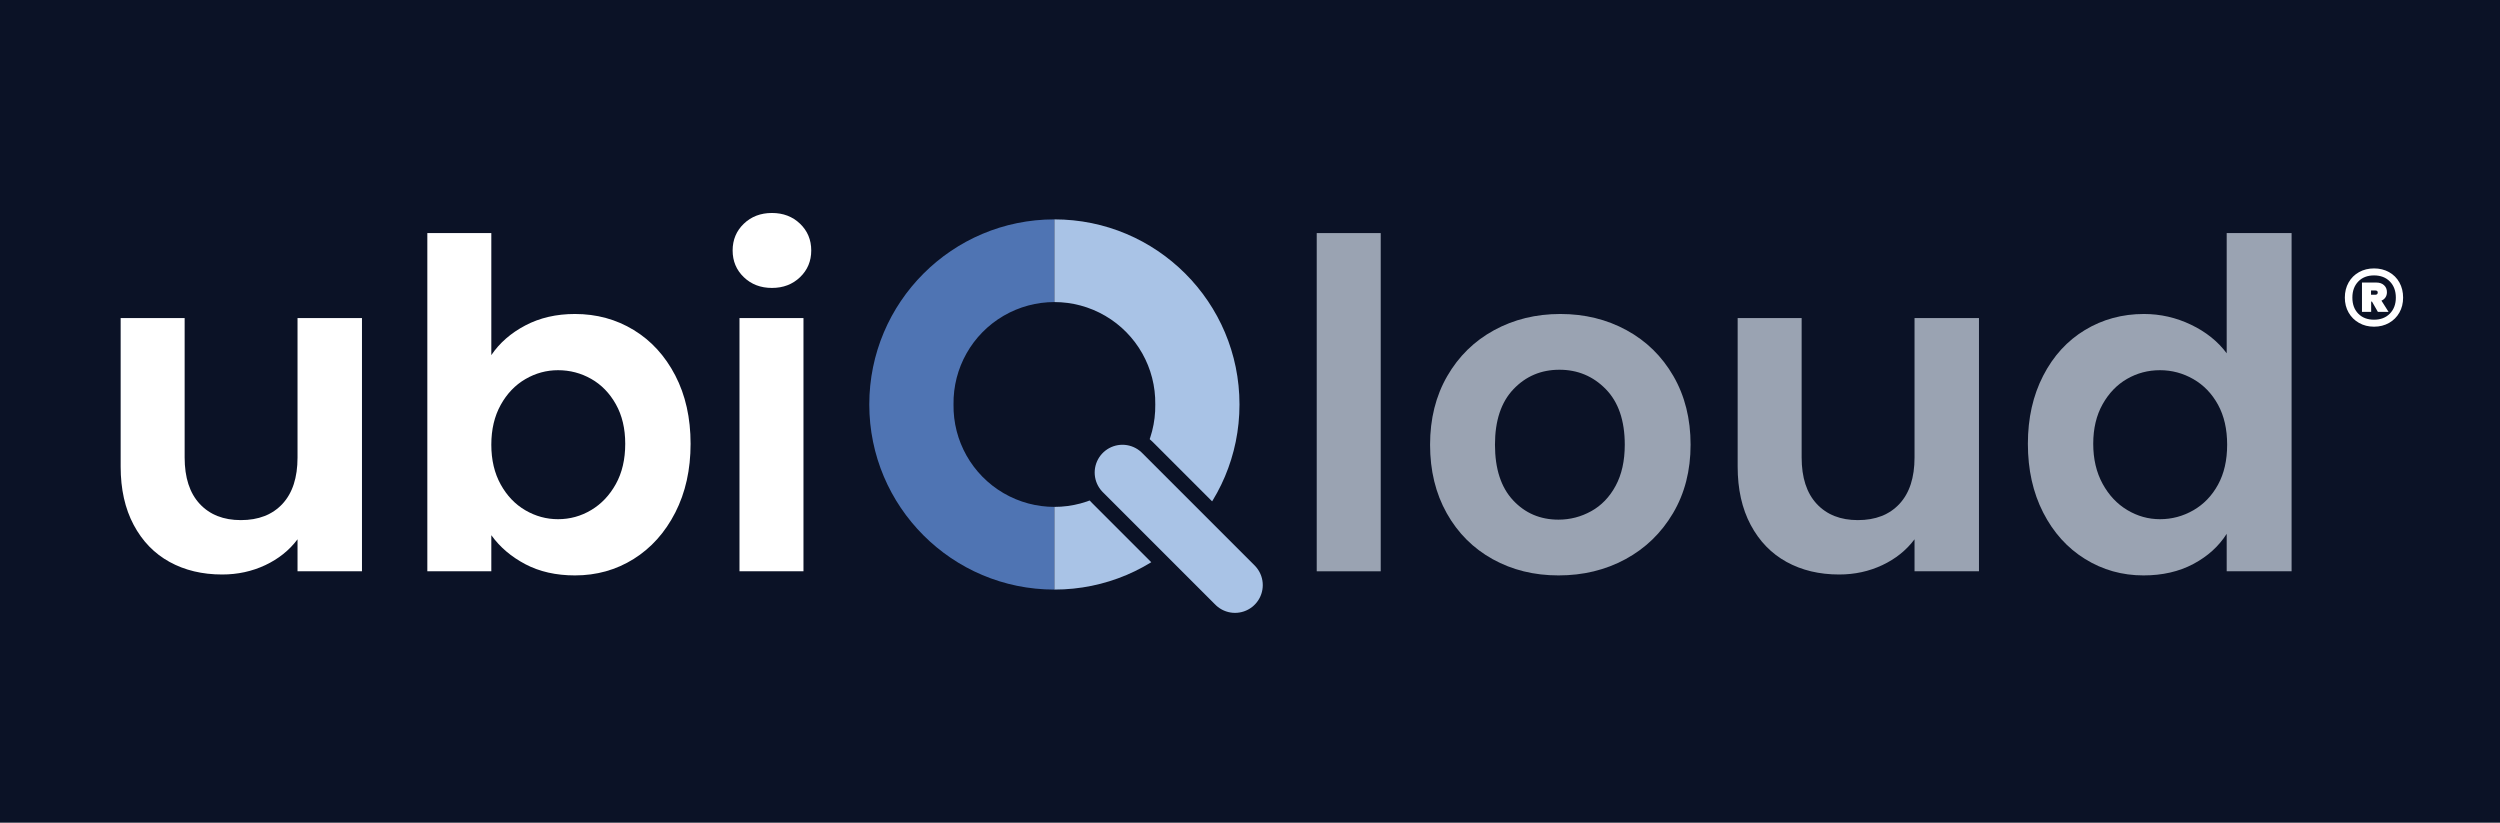
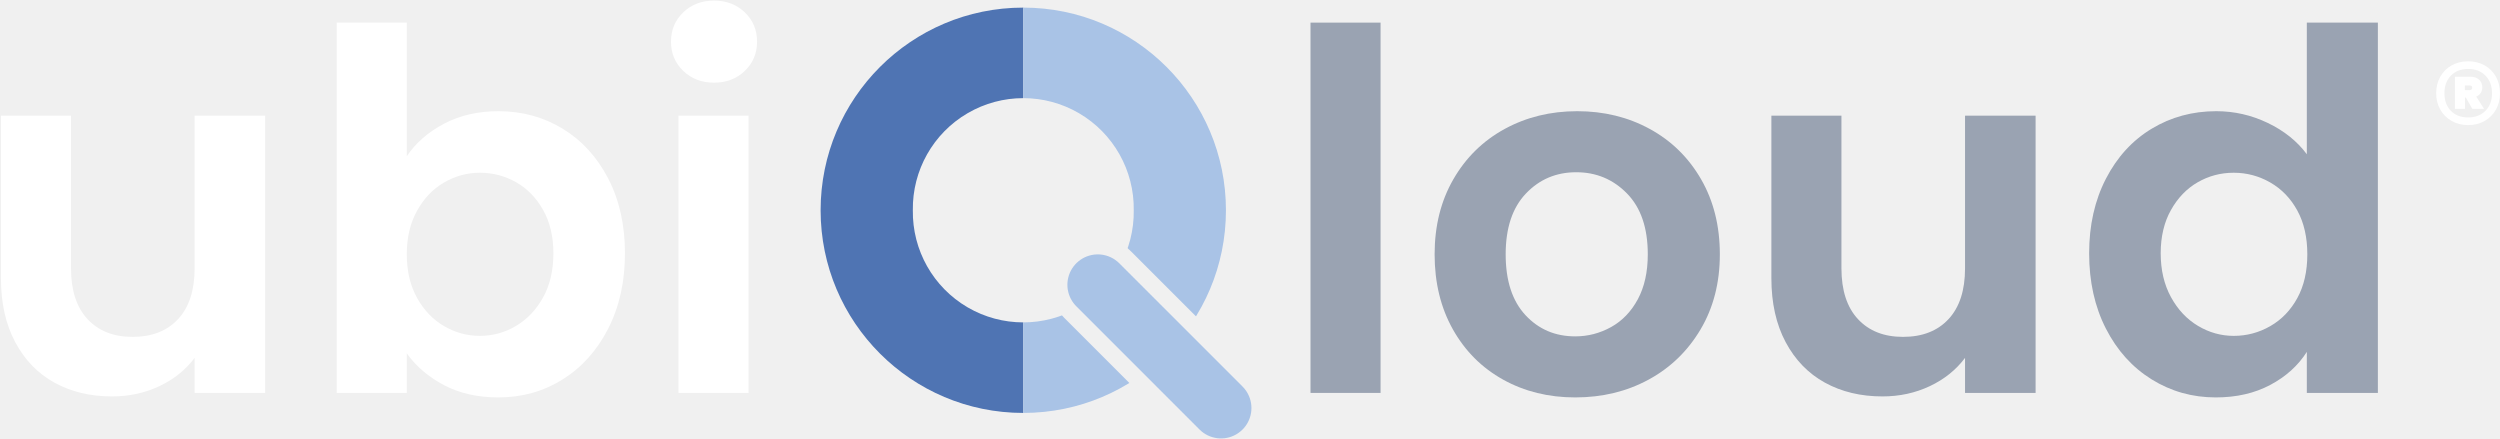
- <svg xmlns="http://www.w3.org/2000/svg" viewBox="0 0 1094 360" width="1094" height="360">
-   <rect width="1094" height="360" fill="#0B1226" />
+ <svg xmlns="http://www.w3.org/2000/svg" viewBox="52.42 92.96 999.19 175.44" width="999.19" height="175.44">
  <path transform="translate(40.00,250.00) scale(0.2,-0.2)" fill="#FFFFFF" d="M592 554V0H451V70Q424 34 380.5 13.5Q337 -7 286 -7Q221 -7 171.0 20.5Q121 48 92.5 101.5Q64 155 64 229V554H204V249Q204 183 237.0 147.5Q270 112 327 112Q385 112 418.0 147.5Q451 183 451 249V554Z" />
  <path transform="translate(173.20,250.00) scale(0.2,-0.2)" fill="#FFFFFF" d="M392 563Q463 563 520.5 528.0Q578 493 611.5 428.5Q645 364 645 279Q645 194 611.5 128.5Q578 63 520.5 27.0Q463 -9 392 -9Q330 -9 283.5 15.5Q237 40 209 79V0H69V740H209V473Q236 513 283.5 538.0Q331 563 392 563ZM355 440Q317 440 283.5 420.5Q250 401 229.5 364.0Q209 327 209 277Q209 227 229.5 190.0Q250 153 283.5 133.5Q317 114 355 114Q394 114 427.5 134.0Q461 154 481.5 191.0Q502 228 502 279Q502 329 481.5 365.5Q461 402 427.5 421.0Q394 440 355 440Z" />
  <path transform="translate(309.80,250.00) scale(0.2,-0.2)" fill="#FFFFFF" d="M54 702Q54 737 78.5 760.5Q103 784 140 784Q177 784 201.5 760.5Q226 737 226 702Q226 667 201.5 643.5Q177 620 140 620Q103 620 78.5 643.5Q54 667 54 702ZM209 554V0H69V554Z" />
  <mask id="moutubiQl">
    <rect x="360" y="76" width="202" height="262" fill="white" />
    <line x1="491.18" y1="206.78" x2="540.44" y2="256.04" stroke="black" stroke-width="37.66" stroke-linecap="round" />
  </mask>
  <clipPath id="moutubiQlL">
    <rect x="370.40" y="86.00" width="91.00" height="182.00" />
  </clipPath>
  <clipPath id="moutubiQlR">
    <rect x="461.40" y="86.00" width="91.00" height="182.00" />
  </clipPath>
  <g mask="url(#moutubiQl)">
    <path d="M 380.40 177.00 A 81.00 81.00 0 1 0 542.40 177.00 A 81.00 81.00 0 1 0 380.40 177.00 Z M 417.26 177.00 A 44.15 44.15 0 1 1 505.55 177.00 A 44.15 44.15 0 1 1 417.26 177.00 Z" fill="#4F74B3" fill-rule="evenodd" clip-path="url(#moutubiQlL)" />
    <path d="M 380.40 177.00 A 81.00 81.00 0 1 0 542.40 177.00 A 81.00 81.00 0 1 0 380.40 177.00 Z M 417.26 177.00 A 44.15 44.15 0 1 1 505.55 177.00 A 44.15 44.15 0 1 1 417.26 177.00 Z" fill="#A9C3E6" fill-rule="evenodd" clip-path="url(#moutubiQlR)" />
  </g>
  <line x1="491.18" y1="206.78" x2="540.44" y2="256.04" stroke="#A9C3E6" stroke-width="24.30" stroke-linecap="round" />
  <path transform="translate(562.40,250.00) scale(0.2,-0.2)" fill="#9AA3B2" d="M209 740V0H69V740Z" />
  <path transform="translate(619.00,250.00) scale(0.2,-0.2)" fill="#9AA3B2" d="M34 277Q34 362 71.5 427.0Q109 492 174.0 527.5Q239 563 319 563Q399 563 464.0 527.5Q529 492 566.5 427.0Q604 362 604 277Q604 192 565.5 127.0Q527 62 461.5 26.5Q396 -9 315 -9Q235 -9 171.0 26.5Q107 62 70.5 127.0Q34 192 34 277ZM460 277Q460 356 418.5 398.5Q377 441 317 441Q257 441 216.5 398.5Q176 356 176 277Q176 198 215.5 155.5Q255 113 315 113Q353 113 386.5 131.5Q420 150 440.0 187.0Q460 224 460 277Z" />
  <path transform="translate(747.60,250.00) scale(0.2,-0.2)" fill="#9AA3B2" d="M592 554V0H451V70Q424 34 380.5 13.5Q337 -7 286 -7Q221 -7 171.0 20.5Q121 48 92.5 101.5Q64 155 64 229V554H204V249Q204 183 237.0 147.5Q270 112 327 112Q385 112 418.0 147.5Q451 183 451 249V554Z" />
  <path transform="translate(880.80,250.00) scale(0.2,-0.2)" fill="#9AA3B2" d="M287 563Q341 563 390.0 539.5Q439 516 468 477V740H610V0H468V82Q442 41 395.0 16.0Q348 -9 286 -9Q216 -9 158.0 27.0Q100 63 66.5 128.5Q33 194 33 279Q33 363 66.5 428.0Q100 493 158.0 528.0Q216 563 287 563ZM322 440Q283 440 250.0 421.0Q217 402 196.5 365.5Q176 329 176 279Q176 229 196.5 191.5Q217 154 250.5 134.0Q284 114 322 114Q361 114 395.0 133.5Q429 153 449.0 189.5Q469 226 469 277Q469 328 449.0 364.5Q429 401 395.0 420.5Q361 440 322 440Z" />
  <path transform="translate(1023.40,160.00) scale(0.06,-0.06)" fill="#FFFFFF" d="M470 496Q470 435 443.0 387.0Q416 339 367.5 311.5Q319 284 258 284Q197 284 148.5 311.5Q100 339 72.5 387.0Q45 435 45 496Q45 558 72.5 606.5Q100 655 148.5 682.0Q197 709 258 709Q319 709 367.5 682.0Q416 655 443.0 606.5Q470 558 470 496ZM417 496Q417 569 373.5 613.5Q330 658 258 658Q186 658 143.0 613.5Q100 569 100 496Q100 423 143.0 379.0Q186 335 258 335Q330 335 373.5 379.5Q417 424 417 496ZM312 474 364 392H286L243 467H237V392H170V606H275Q310 606 331.0 586.5Q352 567 352 536Q352 514 341.5 498.0Q331 482 312 474ZM236 517H268Q275 517 280.0 521.0Q285 525 285 533Q285 548 268 548H236Z" />
</svg>
